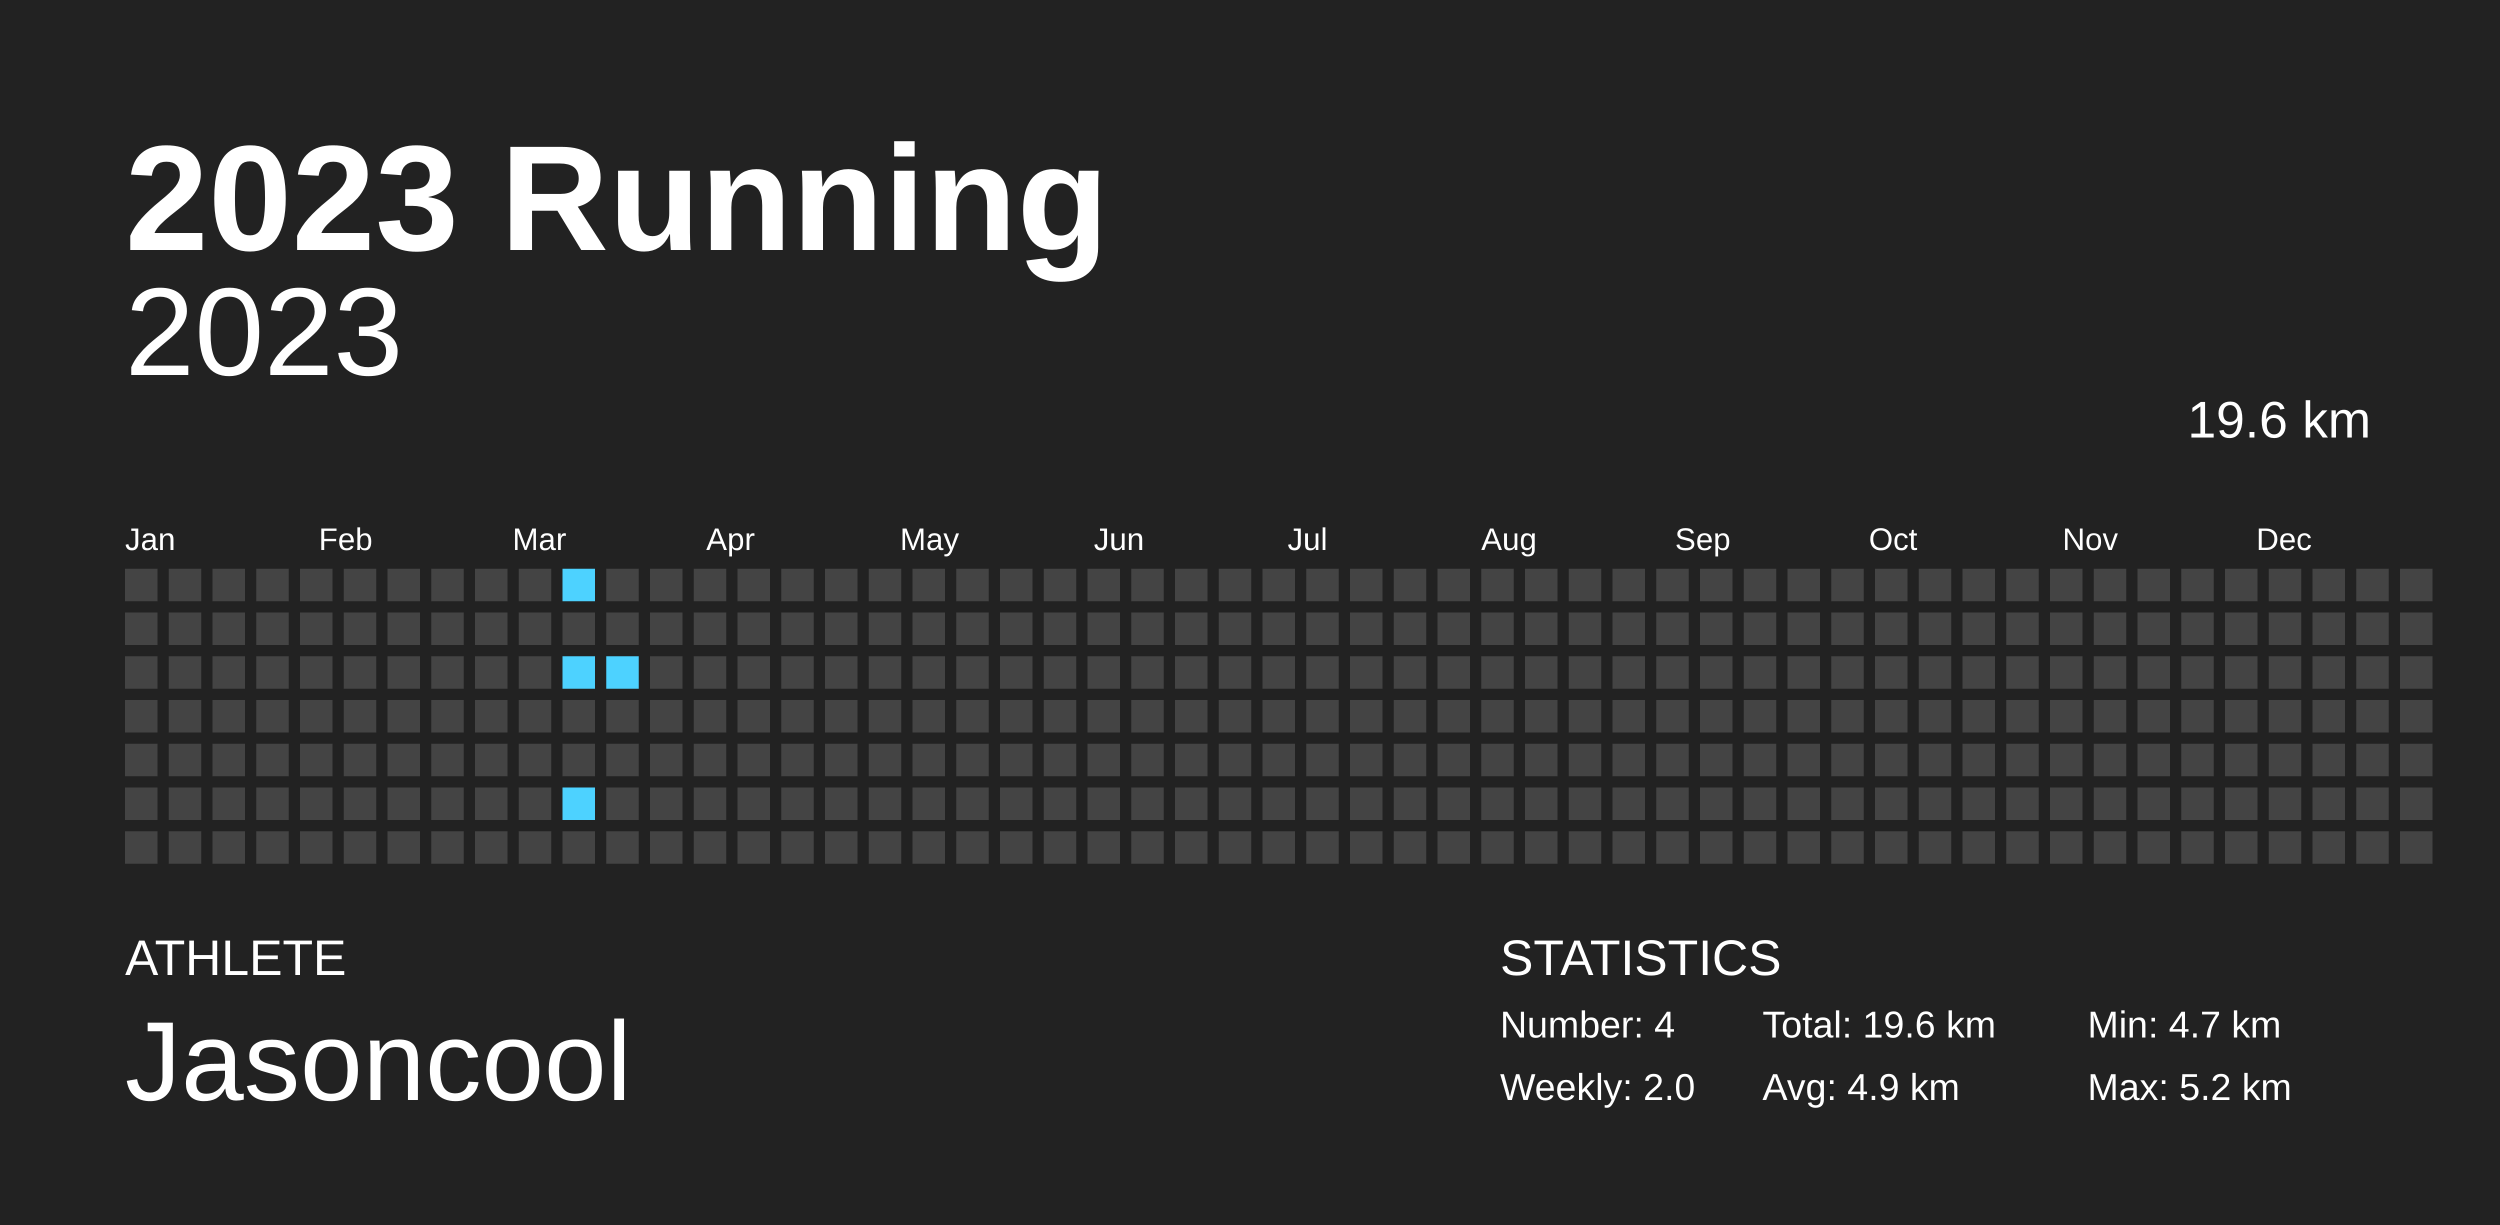
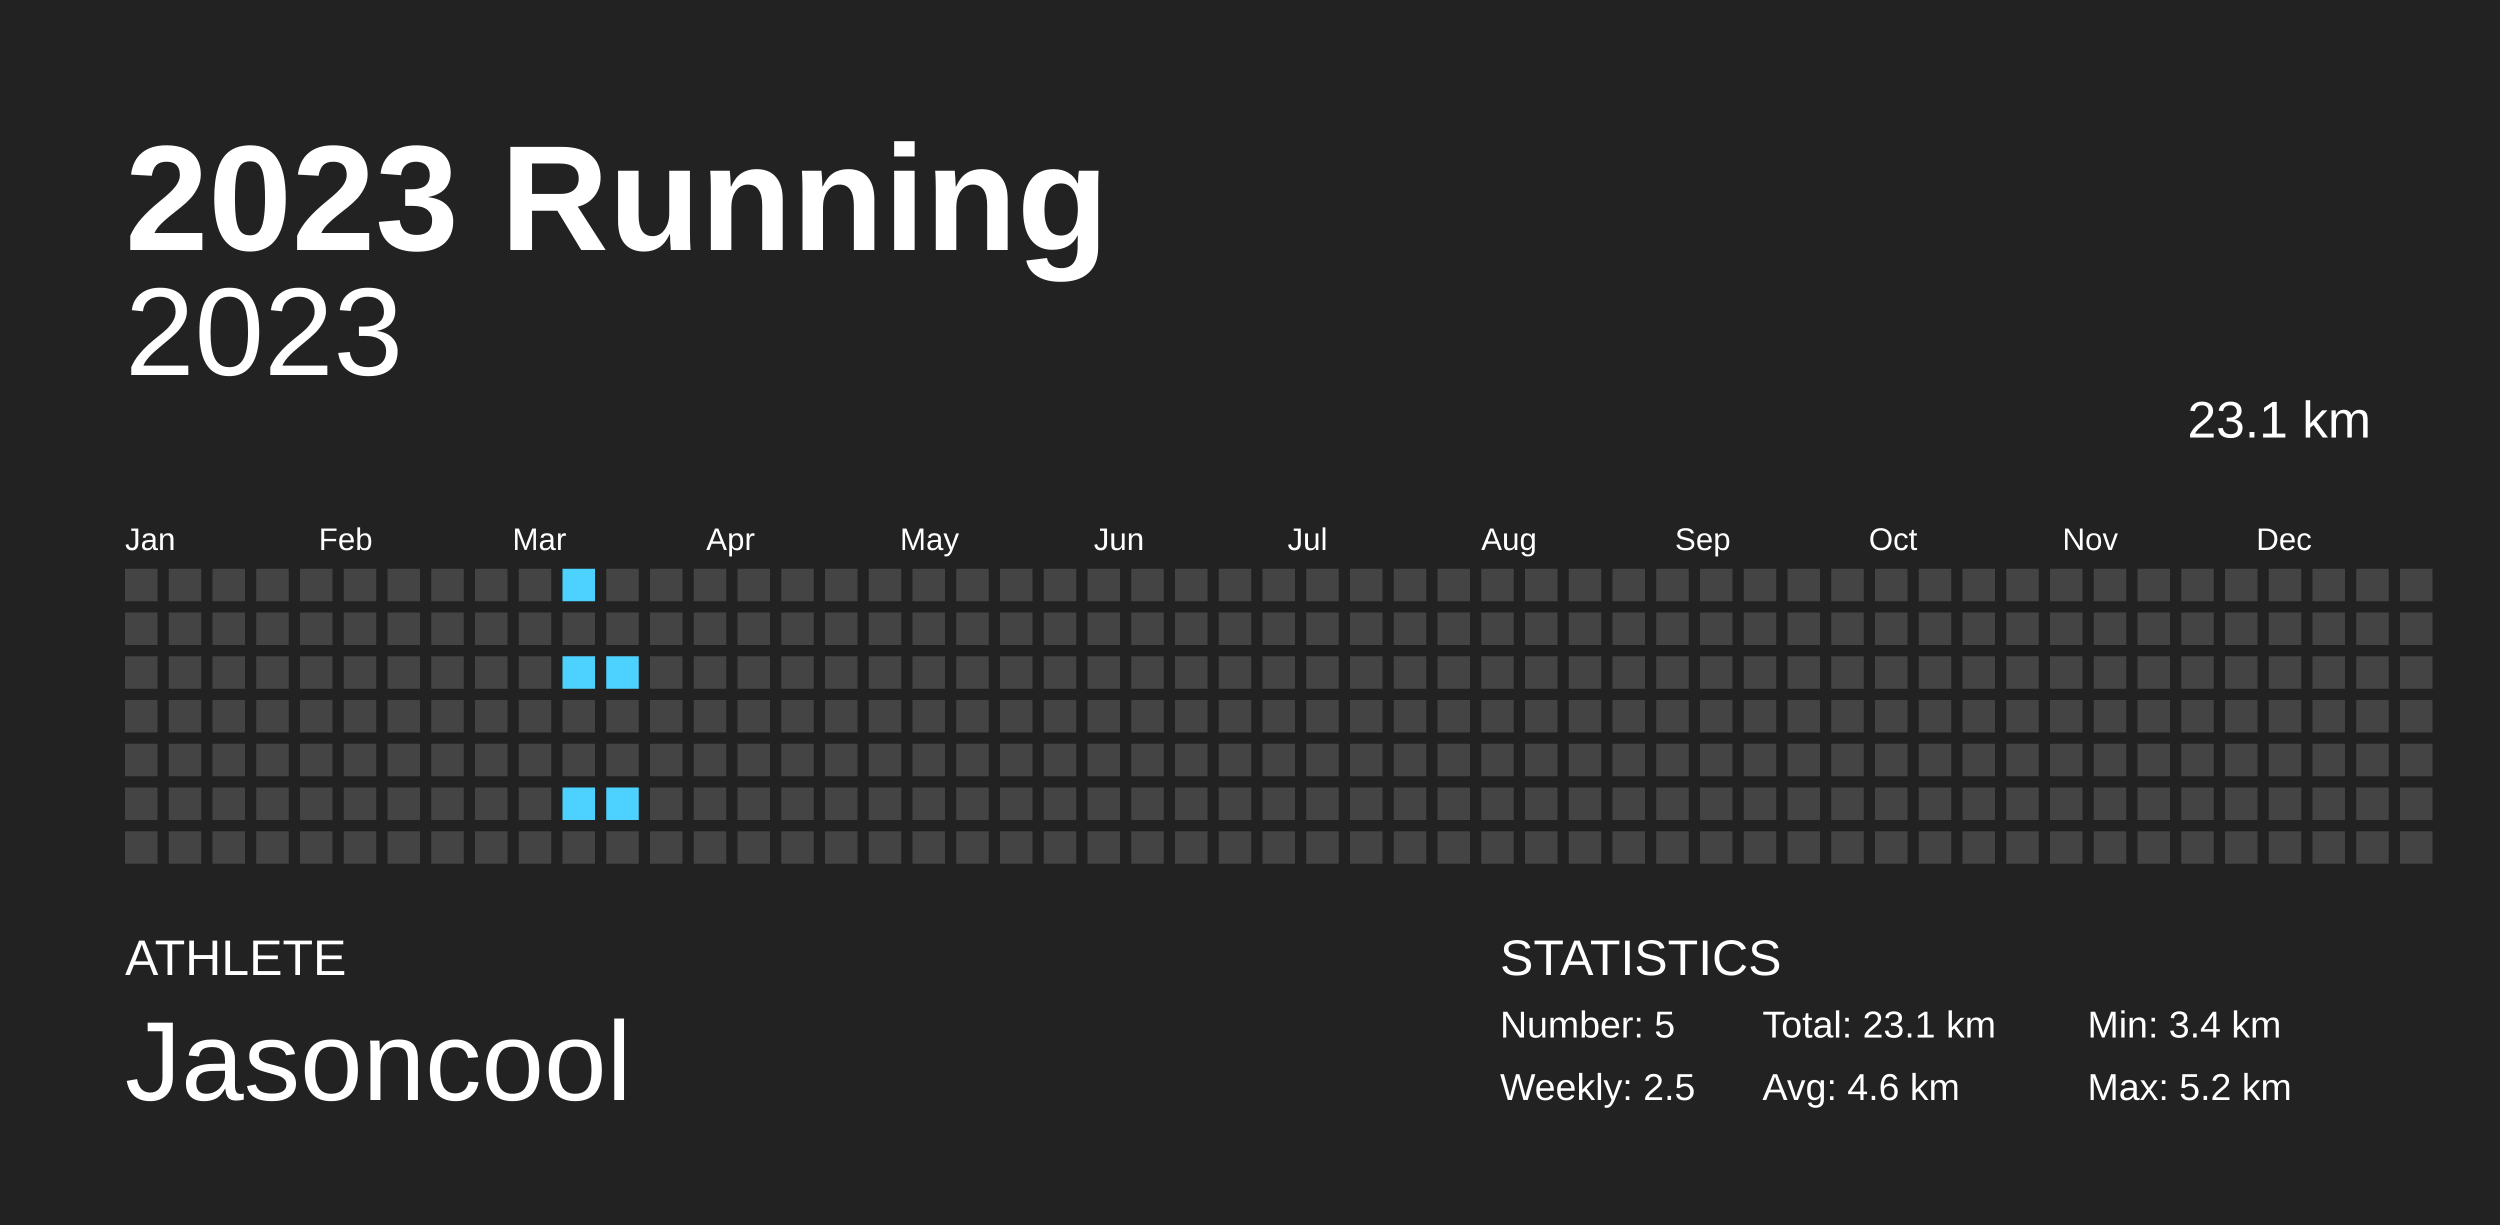
<svg xmlns="http://www.w3.org/2000/svg" baseProfile="full" height="98mm" version="1.1" viewBox="0,0,200,98" width="200mm">
  <defs />
  <rect fill="#222222" height="98" width="200" x="0" y="0" />
  <text fill="#FFFFFF" style="font-size:12px; font-family:Arial; font-weight:bold;" x="10" y="20">2023 Running</text>
  <text fill="#FFFFFF" style="font-size:4px; font-family:Arial" x="10" y="78">ATHLETE</text>
  <text fill="#FFFFFF" style="font-size:9px; font-family:Arial" x="10" y="88">Jasoncool</text>
  <text fill="#FFFFFF" style="font-size:4px; font-family:Arial" x="120" y="78">STATISTICS</text>
-   <text fill="#FFFFFF" style="font-size:3px; font-family:Arial" x="120" y="83">Number: 4</text>
-   <text fill="#FFFFFF" style="font-size:3px; font-family:Arial" x="120" y="88">Weekly: 2.0</text>
-   <text fill="#FFFFFF" style="font-size:3px; font-family:Arial" x="141" y="83">Total: 19.6 km</text>
-   <text fill="#FFFFFF" style="font-size:3px; font-family:Arial" x="141" y="88">Avg: 4.9 km</text>
-   <text fill="#FFFFFF" style="font-size:3px; font-family:Arial" x="167" y="83">Min: 4.7 km</text>
+   <text fill="#FFFFFF" style="font-size:3px; font-family:Arial" x="120" y="83">Number: 5</text>
+   <text fill="#FFFFFF" style="font-size:3px; font-family:Arial" x="120" y="88">Weekly: 2.5</text>
+   <text fill="#FFFFFF" style="font-size:3px; font-family:Arial" x="141" y="83">Total: 23.1 km</text>
+   <text fill="#FFFFFF" style="font-size:3px; font-family:Arial" x="141" y="88">Avg: 4.6 km</text>
+   <text fill="#FFFFFF" style="font-size:3px; font-family:Arial" x="167" y="83">Min: 3.4 km</text>
  <text fill="#FFFFFF" style="font-size:3px; font-family:Arial" x="167" y="88">Max: 5.2 km</text>
  <text alignment-baseline="hanging" fill="#FFFFFF" style="font-size:10.0px; font-family:Arial;" x="10" y="30">2023</text>
-   <text alignment-baseline="hanging" fill="#FFFFFF" style="font-size:4.125px; font-family:Arial;" x="175" y="35">19.6 km</text>
+   <text alignment-baseline="hanging" fill="#FFFFFF" style="font-size:4.125px; font-family:Arial;" x="175" y="35">23.1 km</text>
  <text fill="#FFFFFF" style="font-size:2.5px; font-family:Arial" x="10.0" y="44">Jan</text>
  <text fill="#FFFFFF" style="font-size:2.5px; font-family:Arial" x="25.5" y="44">Feb</text>
  <text fill="#FFFFFF" style="font-size:2.5px; font-family:Arial" x="41.0" y="44">Mar</text>
  <text fill="#FFFFFF" style="font-size:2.5px; font-family:Arial" x="56.5" y="44">Apr</text>
  <text fill="#FFFFFF" style="font-size:2.5px; font-family:Arial" x="72.0" y="44">May</text>
  <text fill="#FFFFFF" style="font-size:2.5px; font-family:Arial" x="87.5" y="44">Jun</text>
  <text fill="#FFFFFF" style="font-size:2.5px; font-family:Arial" x="103.0" y="44">Jul</text>
  <text fill="#FFFFFF" style="font-size:2.5px; font-family:Arial" x="118.5" y="44">Aug</text>
  <text fill="#FFFFFF" style="font-size:2.5px; font-family:Arial" x="134.0" y="44">Sep</text>
  <text fill="#FFFFFF" style="font-size:2.5px; font-family:Arial" x="149.5" y="44">Oct</text>
  <text fill="#FFFFFF" style="font-size:2.5px; font-family:Arial" x="165.0" y="44">Nov</text>
  <text fill="#FFFFFF" style="font-size:2.5px; font-family:Arial" x="180.5" y="44">Dec</text>
  <rect fill="#444444" height="2.6" width="2.6" x="10.0" y="45.5" />
  <rect fill="#444444" height="2.6" width="2.6" x="10.0" y="49.0" />
  <rect fill="#444444" height="2.6" width="2.6" x="10.0" y="52.5" />
  <rect fill="#444444" height="2.6" width="2.6" x="10.0" y="56.0" />
  <rect fill="#444444" height="2.6" width="2.6" x="10.0" y="59.5" />
  <rect fill="#444444" height="2.6" width="2.6" x="10.0" y="63.0" />
  <rect fill="#444444" height="2.6" width="2.6" x="10.0" y="66.5" />
  <rect fill="#444444" height="2.6" width="2.6" x="13.5" y="45.5" />
  <rect fill="#444444" height="2.6" width="2.6" x="13.5" y="49.0" />
  <rect fill="#444444" height="2.6" width="2.6" x="13.5" y="52.5" />
  <rect fill="#444444" height="2.6" width="2.6" x="13.5" y="56.0" />
  <rect fill="#444444" height="2.6" width="2.6" x="13.5" y="59.5" />
  <rect fill="#444444" height="2.6" width="2.6" x="13.5" y="63.0" />
  <rect fill="#444444" height="2.6" width="2.6" x="13.5" y="66.5" />
  <rect fill="#444444" height="2.6" width="2.6" x="17.0" y="45.5" />
  <rect fill="#444444" height="2.6" width="2.6" x="17.0" y="49.0" />
  <rect fill="#444444" height="2.6" width="2.6" x="17.0" y="52.5" />
  <rect fill="#444444" height="2.6" width="2.6" x="17.0" y="56.0" />
  <rect fill="#444444" height="2.6" width="2.6" x="17.0" y="59.5" />
  <rect fill="#444444" height="2.6" width="2.6" x="17.0" y="63.0" />
  <rect fill="#444444" height="2.6" width="2.6" x="17.0" y="66.5" />
  <rect fill="#444444" height="2.6" width="2.6" x="20.5" y="45.5" />
  <rect fill="#444444" height="2.6" width="2.6" x="20.5" y="49.0" />
  <rect fill="#444444" height="2.6" width="2.6" x="20.5" y="52.5" />
  <rect fill="#444444" height="2.6" width="2.6" x="20.5" y="56.0" />
  <rect fill="#444444" height="2.6" width="2.6" x="20.5" y="59.5" />
  <rect fill="#444444" height="2.6" width="2.6" x="20.5" y="63.0" />
  <rect fill="#444444" height="2.6" width="2.6" x="20.5" y="66.5" />
  <rect fill="#444444" height="2.6" width="2.6" x="24.0" y="45.5" />
  <rect fill="#444444" height="2.6" width="2.6" x="24.0" y="49.0" />
  <rect fill="#444444" height="2.6" width="2.6" x="24.0" y="52.5" />
  <rect fill="#444444" height="2.6" width="2.6" x="24.0" y="56.0" />
  <rect fill="#444444" height="2.6" width="2.6" x="24.0" y="59.5" />
  <rect fill="#444444" height="2.6" width="2.6" x="24.0" y="63.0" />
  <rect fill="#444444" height="2.6" width="2.6" x="24.0" y="66.5" />
  <rect fill="#444444" height="2.6" width="2.6" x="27.5" y="45.5" />
  <rect fill="#444444" height="2.6" width="2.6" x="27.5" y="49.0" />
  <rect fill="#444444" height="2.6" width="2.6" x="27.5" y="52.5" />
  <rect fill="#444444" height="2.6" width="2.6" x="27.5" y="56.0" />
  <rect fill="#444444" height="2.6" width="2.6" x="27.5" y="59.5" />
  <rect fill="#444444" height="2.6" width="2.6" x="27.5" y="63.0" />
  <rect fill="#444444" height="2.6" width="2.6" x="27.5" y="66.5" />
  <rect fill="#444444" height="2.6" width="2.6" x="31.0" y="45.5" />
  <rect fill="#444444" height="2.6" width="2.6" x="31.0" y="49.0" />
  <rect fill="#444444" height="2.6" width="2.6" x="31.0" y="52.5" />
  <rect fill="#444444" height="2.6" width="2.6" x="31.0" y="56.0" />
  <rect fill="#444444" height="2.6" width="2.6" x="31.0" y="59.5" />
  <rect fill="#444444" height="2.6" width="2.6" x="31.0" y="63.0" />
  <rect fill="#444444" height="2.6" width="2.6" x="31.0" y="66.5" />
  <rect fill="#444444" height="2.6" width="2.6" x="34.5" y="45.5" />
  <rect fill="#444444" height="2.6" width="2.6" x="34.5" y="49.0" />
  <rect fill="#444444" height="2.6" width="2.6" x="34.5" y="52.5" />
  <rect fill="#444444" height="2.6" width="2.6" x="34.5" y="56.0" />
  <rect fill="#444444" height="2.6" width="2.6" x="34.5" y="59.5" />
  <rect fill="#444444" height="2.6" width="2.6" x="34.5" y="63.0" />
  <rect fill="#444444" height="2.6" width="2.6" x="34.5" y="66.5" />
  <rect fill="#444444" height="2.6" width="2.6" x="38.0" y="45.5" />
  <rect fill="#444444" height="2.6" width="2.6" x="38.0" y="49.0" />
  <rect fill="#444444" height="2.6" width="2.6" x="38.0" y="52.5" />
  <rect fill="#444444" height="2.6" width="2.6" x="38.0" y="56.0" />
  <rect fill="#444444" height="2.6" width="2.6" x="38.0" y="59.5" />
  <rect fill="#444444" height="2.6" width="2.6" x="38.0" y="63.0" />
  <rect fill="#444444" height="2.6" width="2.6" x="38.0" y="66.5" />
  <rect fill="#444444" height="2.6" width="2.6" x="41.5" y="45.5" />
  <rect fill="#444444" height="2.6" width="2.6" x="41.5" y="49.0" />
  <rect fill="#444444" height="2.6" width="2.6" x="41.5" y="52.5" />
  <rect fill="#444444" height="2.6" width="2.6" x="41.5" y="56.0" />
  <rect fill="#444444" height="2.6" width="2.6" x="41.5" y="59.5" />
  <rect fill="#444444" height="2.6" width="2.6" x="41.5" y="63.0" />
  <rect fill="#444444" height="2.6" width="2.6" x="41.5" y="66.5" />
  <rect fill="#4dd2ff" height="2.6" width="2.6" x="45.0" y="45.5" />
  <rect fill="#444444" height="2.6" width="2.6" x="45.0" y="49.0" />
  <rect fill="#4dd2ff" height="2.6" width="2.6" x="45.0" y="52.5" />
  <rect fill="#444444" height="2.6" width="2.6" x="45.0" y="56.0" />
  <rect fill="#444444" height="2.6" width="2.6" x="45.0" y="59.5" />
  <rect fill="#4dd2ff" height="2.6" width="2.6" x="45.0" y="63.0" />
  <rect fill="#444444" height="2.6" width="2.6" x="45.0" y="66.5" />
  <rect fill="#444444" height="2.6" width="2.6" x="48.5" y="45.5" />
  <rect fill="#444444" height="2.6" width="2.6" x="48.5" y="49.0" />
  <rect fill="#4dd2ff" height="2.6" width="2.6" x="48.5" y="52.5" />
  <rect fill="#444444" height="2.6" width="2.6" x="48.5" y="56.0" />
  <rect fill="#444444" height="2.6" width="2.6" x="48.5" y="59.5" />
-   <rect fill="#444444" height="2.6" width="2.6" x="48.5" y="63.0" />
+   <rect fill="#4dd2ff" height="2.6" width="2.6" x="48.5" y="63.0" />
  <rect fill="#444444" height="2.6" width="2.6" x="48.5" y="66.5" />
  <rect fill="#444444" height="2.6" width="2.6" x="52.0" y="45.5" />
  <rect fill="#444444" height="2.6" width="2.6" x="52.0" y="49.0" />
  <rect fill="#444444" height="2.6" width="2.6" x="52.0" y="52.5" />
  <rect fill="#444444" height="2.6" width="2.6" x="52.0" y="56.0" />
  <rect fill="#444444" height="2.6" width="2.6" x="52.0" y="59.5" />
  <rect fill="#444444" height="2.6" width="2.6" x="52.0" y="63.0" />
  <rect fill="#444444" height="2.6" width="2.6" x="52.0" y="66.5" />
  <rect fill="#444444" height="2.6" width="2.6" x="55.5" y="45.5" />
  <rect fill="#444444" height="2.6" width="2.6" x="55.5" y="49.0" />
  <rect fill="#444444" height="2.6" width="2.6" x="55.5" y="52.5" />
  <rect fill="#444444" height="2.6" width="2.6" x="55.5" y="56.0" />
  <rect fill="#444444" height="2.6" width="2.6" x="55.5" y="59.5" />
  <rect fill="#444444" height="2.6" width="2.6" x="55.5" y="63.0" />
  <rect fill="#444444" height="2.6" width="2.6" x="55.5" y="66.5" />
  <rect fill="#444444" height="2.6" width="2.6" x="59.0" y="45.5" />
  <rect fill="#444444" height="2.6" width="2.6" x="59.0" y="49.0" />
  <rect fill="#444444" height="2.6" width="2.6" x="59.0" y="52.5" />
  <rect fill="#444444" height="2.6" width="2.6" x="59.0" y="56.0" />
  <rect fill="#444444" height="2.6" width="2.6" x="59.0" y="59.5" />
  <rect fill="#444444" height="2.6" width="2.6" x="59.0" y="63.0" />
  <rect fill="#444444" height="2.6" width="2.6" x="59.0" y="66.5" />
  <rect fill="#444444" height="2.6" width="2.6" x="62.5" y="45.5" />
  <rect fill="#444444" height="2.6" width="2.6" x="62.5" y="49.0" />
  <rect fill="#444444" height="2.6" width="2.6" x="62.5" y="52.5" />
  <rect fill="#444444" height="2.6" width="2.6" x="62.5" y="56.0" />
  <rect fill="#444444" height="2.6" width="2.6" x="62.5" y="59.5" />
  <rect fill="#444444" height="2.6" width="2.6" x="62.5" y="63.0" />
  <rect fill="#444444" height="2.6" width="2.6" x="62.5" y="66.5" />
  <rect fill="#444444" height="2.6" width="2.6" x="66.0" y="45.5" />
  <rect fill="#444444" height="2.6" width="2.6" x="66.0" y="49.0" />
  <rect fill="#444444" height="2.6" width="2.6" x="66.0" y="52.5" />
  <rect fill="#444444" height="2.6" width="2.6" x="66.0" y="56.0" />
  <rect fill="#444444" height="2.6" width="2.6" x="66.0" y="59.5" />
  <rect fill="#444444" height="2.6" width="2.6" x="66.0" y="63.0" />
  <rect fill="#444444" height="2.6" width="2.6" x="66.0" y="66.5" />
  <rect fill="#444444" height="2.6" width="2.6" x="69.5" y="45.5" />
  <rect fill="#444444" height="2.6" width="2.6" x="69.5" y="49.0" />
  <rect fill="#444444" height="2.6" width="2.6" x="69.5" y="52.5" />
  <rect fill="#444444" height="2.6" width="2.6" x="69.5" y="56.0" />
  <rect fill="#444444" height="2.6" width="2.6" x="69.5" y="59.5" />
  <rect fill="#444444" height="2.6" width="2.6" x="69.5" y="63.0" />
  <rect fill="#444444" height="2.6" width="2.6" x="69.5" y="66.5" />
  <rect fill="#444444" height="2.6" width="2.6" x="73.0" y="45.5" />
  <rect fill="#444444" height="2.6" width="2.6" x="73.0" y="49.0" />
  <rect fill="#444444" height="2.6" width="2.6" x="73.0" y="52.5" />
  <rect fill="#444444" height="2.6" width="2.6" x="73.0" y="56.0" />
  <rect fill="#444444" height="2.6" width="2.6" x="73.0" y="59.5" />
  <rect fill="#444444" height="2.6" width="2.6" x="73.0" y="63.0" />
  <rect fill="#444444" height="2.6" width="2.6" x="73.0" y="66.5" />
  <rect fill="#444444" height="2.6" width="2.6" x="76.5" y="45.5" />
  <rect fill="#444444" height="2.6" width="2.6" x="76.5" y="49.0" />
  <rect fill="#444444" height="2.6" width="2.6" x="76.5" y="52.5" />
  <rect fill="#444444" height="2.6" width="2.6" x="76.5" y="56.0" />
  <rect fill="#444444" height="2.6" width="2.6" x="76.5" y="59.5" />
  <rect fill="#444444" height="2.6" width="2.6" x="76.5" y="63.0" />
  <rect fill="#444444" height="2.6" width="2.6" x="76.5" y="66.5" />
  <rect fill="#444444" height="2.6" width="2.6" x="80.0" y="45.5" />
  <rect fill="#444444" height="2.6" width="2.6" x="80.0" y="49.0" />
  <rect fill="#444444" height="2.6" width="2.6" x="80.0" y="52.5" />
  <rect fill="#444444" height="2.6" width="2.6" x="80.0" y="56.0" />
  <rect fill="#444444" height="2.6" width="2.6" x="80.0" y="59.5" />
  <rect fill="#444444" height="2.6" width="2.6" x="80.0" y="63.0" />
  <rect fill="#444444" height="2.6" width="2.6" x="80.0" y="66.5" />
  <rect fill="#444444" height="2.6" width="2.6" x="83.5" y="45.5" />
  <rect fill="#444444" height="2.6" width="2.6" x="83.5" y="49.0" />
  <rect fill="#444444" height="2.6" width="2.6" x="83.5" y="52.5" />
  <rect fill="#444444" height="2.6" width="2.6" x="83.5" y="56.0" />
  <rect fill="#444444" height="2.6" width="2.6" x="83.5" y="59.5" />
  <rect fill="#444444" height="2.6" width="2.6" x="83.5" y="63.0" />
  <rect fill="#444444" height="2.6" width="2.6" x="83.5" y="66.5" />
  <rect fill="#444444" height="2.6" width="2.6" x="87.0" y="45.5" />
  <rect fill="#444444" height="2.6" width="2.6" x="87.0" y="49.0" />
  <rect fill="#444444" height="2.6" width="2.6" x="87.0" y="52.5" />
  <rect fill="#444444" height="2.6" width="2.6" x="87.0" y="56.0" />
  <rect fill="#444444" height="2.6" width="2.6" x="87.0" y="59.5" />
  <rect fill="#444444" height="2.6" width="2.6" x="87.0" y="63.0" />
  <rect fill="#444444" height="2.6" width="2.6" x="87.0" y="66.5" />
  <rect fill="#444444" height="2.6" width="2.6" x="90.5" y="45.5" />
  <rect fill="#444444" height="2.6" width="2.6" x="90.5" y="49.0" />
  <rect fill="#444444" height="2.6" width="2.6" x="90.5" y="52.5" />
  <rect fill="#444444" height="2.6" width="2.6" x="90.5" y="56.0" />
  <rect fill="#444444" height="2.6" width="2.6" x="90.5" y="59.5" />
  <rect fill="#444444" height="2.6" width="2.6" x="90.5" y="63.0" />
  <rect fill="#444444" height="2.6" width="2.6" x="90.5" y="66.5" />
  <rect fill="#444444" height="2.6" width="2.6" x="94.0" y="45.5" />
  <rect fill="#444444" height="2.6" width="2.6" x="94.0" y="49.0" />
  <rect fill="#444444" height="2.6" width="2.6" x="94.0" y="52.5" />
  <rect fill="#444444" height="2.6" width="2.6" x="94.0" y="56.0" />
  <rect fill="#444444" height="2.6" width="2.6" x="94.0" y="59.5" />
  <rect fill="#444444" height="2.6" width="2.6" x="94.0" y="63.0" />
  <rect fill="#444444" height="2.6" width="2.6" x="94.0" y="66.5" />
  <rect fill="#444444" height="2.6" width="2.6" x="97.5" y="45.5" />
  <rect fill="#444444" height="2.6" width="2.6" x="97.5" y="49.0" />
  <rect fill="#444444" height="2.6" width="2.6" x="97.5" y="52.5" />
  <rect fill="#444444" height="2.6" width="2.6" x="97.5" y="56.0" />
  <rect fill="#444444" height="2.6" width="2.6" x="97.5" y="59.5" />
  <rect fill="#444444" height="2.6" width="2.6" x="97.5" y="63.0" />
  <rect fill="#444444" height="2.6" width="2.6" x="97.5" y="66.5" />
  <rect fill="#444444" height="2.6" width="2.6" x="101.0" y="45.5" />
  <rect fill="#444444" height="2.6" width="2.6" x="101.0" y="49.0" />
  <rect fill="#444444" height="2.6" width="2.6" x="101.0" y="52.5" />
  <rect fill="#444444" height="2.6" width="2.6" x="101.0" y="56.0" />
  <rect fill="#444444" height="2.6" width="2.6" x="101.0" y="59.5" />
  <rect fill="#444444" height="2.6" width="2.6" x="101.0" y="63.0" />
  <rect fill="#444444" height="2.6" width="2.6" x="101.0" y="66.5" />
  <rect fill="#444444" height="2.6" width="2.6" x="104.5" y="45.5" />
  <rect fill="#444444" height="2.6" width="2.6" x="104.5" y="49.0" />
  <rect fill="#444444" height="2.6" width="2.6" x="104.5" y="52.5" />
  <rect fill="#444444" height="2.6" width="2.6" x="104.5" y="56.0" />
  <rect fill="#444444" height="2.6" width="2.6" x="104.5" y="59.5" />
  <rect fill="#444444" height="2.6" width="2.6" x="104.5" y="63.0" />
  <rect fill="#444444" height="2.6" width="2.6" x="104.5" y="66.5" />
  <rect fill="#444444" height="2.6" width="2.6" x="108.0" y="45.5" />
  <rect fill="#444444" height="2.6" width="2.6" x="108.0" y="49.0" />
  <rect fill="#444444" height="2.6" width="2.6" x="108.0" y="52.5" />
  <rect fill="#444444" height="2.6" width="2.6" x="108.0" y="56.0" />
  <rect fill="#444444" height="2.6" width="2.6" x="108.0" y="59.5" />
  <rect fill="#444444" height="2.6" width="2.6" x="108.0" y="63.0" />
  <rect fill="#444444" height="2.6" width="2.6" x="108.0" y="66.5" />
  <rect fill="#444444" height="2.6" width="2.6" x="111.5" y="45.5" />
  <rect fill="#444444" height="2.6" width="2.6" x="111.5" y="49.0" />
  <rect fill="#444444" height="2.6" width="2.6" x="111.5" y="52.5" />
  <rect fill="#444444" height="2.6" width="2.6" x="111.5" y="56.0" />
  <rect fill="#444444" height="2.6" width="2.6" x="111.5" y="59.5" />
  <rect fill="#444444" height="2.6" width="2.6" x="111.5" y="63.0" />
  <rect fill="#444444" height="2.6" width="2.6" x="111.5" y="66.5" />
  <rect fill="#444444" height="2.6" width="2.6" x="115.0" y="45.5" />
  <rect fill="#444444" height="2.6" width="2.6" x="115.0" y="49.0" />
  <rect fill="#444444" height="2.6" width="2.6" x="115.0" y="52.5" />
  <rect fill="#444444" height="2.6" width="2.6" x="115.0" y="56.0" />
  <rect fill="#444444" height="2.6" width="2.6" x="115.0" y="59.5" />
  <rect fill="#444444" height="2.6" width="2.6" x="115.0" y="63.0" />
  <rect fill="#444444" height="2.6" width="2.6" x="115.0" y="66.5" />
  <rect fill="#444444" height="2.6" width="2.6" x="118.5" y="45.5" />
  <rect fill="#444444" height="2.6" width="2.6" x="118.5" y="49.0" />
  <rect fill="#444444" height="2.6" width="2.6" x="118.5" y="52.5" />
  <rect fill="#444444" height="2.6" width="2.6" x="118.5" y="56.0" />
  <rect fill="#444444" height="2.6" width="2.6" x="118.5" y="59.5" />
  <rect fill="#444444" height="2.6" width="2.6" x="118.5" y="63.0" />
  <rect fill="#444444" height="2.6" width="2.6" x="118.5" y="66.5" />
  <rect fill="#444444" height="2.6" width="2.6" x="122.0" y="45.5" />
  <rect fill="#444444" height="2.6" width="2.6" x="122.0" y="49.0" />
  <rect fill="#444444" height="2.6" width="2.6" x="122.0" y="52.5" />
  <rect fill="#444444" height="2.6" width="2.6" x="122.0" y="56.0" />
  <rect fill="#444444" height="2.6" width="2.6" x="122.0" y="59.5" />
  <rect fill="#444444" height="2.6" width="2.6" x="122.0" y="63.0" />
  <rect fill="#444444" height="2.6" width="2.6" x="122.0" y="66.5" />
  <rect fill="#444444" height="2.6" width="2.6" x="125.5" y="45.5" />
  <rect fill="#444444" height="2.6" width="2.6" x="125.5" y="49.0" />
  <rect fill="#444444" height="2.6" width="2.6" x="125.5" y="52.5" />
  <rect fill="#444444" height="2.6" width="2.6" x="125.5" y="56.0" />
  <rect fill="#444444" height="2.6" width="2.6" x="125.5" y="59.5" />
  <rect fill="#444444" height="2.6" width="2.6" x="125.5" y="63.0" />
  <rect fill="#444444" height="2.6" width="2.6" x="125.5" y="66.5" />
  <rect fill="#444444" height="2.6" width="2.6" x="129.0" y="45.5" />
  <rect fill="#444444" height="2.6" width="2.6" x="129.0" y="49.0" />
  <rect fill="#444444" height="2.6" width="2.6" x="129.0" y="52.5" />
  <rect fill="#444444" height="2.6" width="2.6" x="129.0" y="56.0" />
  <rect fill="#444444" height="2.6" width="2.6" x="129.0" y="59.5" />
  <rect fill="#444444" height="2.6" width="2.6" x="129.0" y="63.0" />
  <rect fill="#444444" height="2.6" width="2.6" x="129.0" y="66.5" />
  <rect fill="#444444" height="2.6" width="2.6" x="132.5" y="45.5" />
  <rect fill="#444444" height="2.6" width="2.6" x="132.5" y="49.0" />
  <rect fill="#444444" height="2.6" width="2.6" x="132.5" y="52.5" />
  <rect fill="#444444" height="2.6" width="2.6" x="132.5" y="56.0" />
  <rect fill="#444444" height="2.6" width="2.6" x="132.5" y="59.5" />
  <rect fill="#444444" height="2.6" width="2.6" x="132.5" y="63.0" />
  <rect fill="#444444" height="2.6" width="2.6" x="132.5" y="66.5" />
  <rect fill="#444444" height="2.6" width="2.6" x="136.0" y="45.5" />
  <rect fill="#444444" height="2.6" width="2.6" x="136.0" y="49.0" />
  <rect fill="#444444" height="2.6" width="2.6" x="136.0" y="52.5" />
  <rect fill="#444444" height="2.6" width="2.6" x="136.0" y="56.0" />
  <rect fill="#444444" height="2.6" width="2.6" x="136.0" y="59.5" />
  <rect fill="#444444" height="2.6" width="2.6" x="136.0" y="63.0" />
  <rect fill="#444444" height="2.6" width="2.6" x="136.0" y="66.5" />
  <rect fill="#444444" height="2.6" width="2.6" x="139.5" y="45.5" />
  <rect fill="#444444" height="2.6" width="2.6" x="139.5" y="49.0" />
  <rect fill="#444444" height="2.6" width="2.6" x="139.5" y="52.5" />
  <rect fill="#444444" height="2.6" width="2.6" x="139.5" y="56.0" />
  <rect fill="#444444" height="2.6" width="2.6" x="139.5" y="59.5" />
  <rect fill="#444444" height="2.6" width="2.6" x="139.5" y="63.0" />
  <rect fill="#444444" height="2.6" width="2.6" x="139.5" y="66.5" />
  <rect fill="#444444" height="2.6" width="2.6" x="143.0" y="45.5" />
  <rect fill="#444444" height="2.6" width="2.6" x="143.0" y="49.0" />
  <rect fill="#444444" height="2.6" width="2.6" x="143.0" y="52.5" />
  <rect fill="#444444" height="2.6" width="2.6" x="143.0" y="56.0" />
  <rect fill="#444444" height="2.6" width="2.6" x="143.0" y="59.5" />
  <rect fill="#444444" height="2.6" width="2.6" x="143.0" y="63.0" />
  <rect fill="#444444" height="2.6" width="2.6" x="143.0" y="66.5" />
  <rect fill="#444444" height="2.6" width="2.6" x="146.5" y="45.5" />
  <rect fill="#444444" height="2.6" width="2.6" x="146.5" y="49.0" />
  <rect fill="#444444" height="2.6" width="2.6" x="146.5" y="52.5" />
  <rect fill="#444444" height="2.6" width="2.6" x="146.5" y="56.0" />
  <rect fill="#444444" height="2.6" width="2.6" x="146.5" y="59.5" />
  <rect fill="#444444" height="2.6" width="2.6" x="146.5" y="63.0" />
  <rect fill="#444444" height="2.6" width="2.6" x="146.5" y="66.5" />
  <rect fill="#444444" height="2.6" width="2.6" x="150.0" y="45.5" />
  <rect fill="#444444" height="2.6" width="2.6" x="150.0" y="49.0" />
  <rect fill="#444444" height="2.6" width="2.6" x="150.0" y="52.5" />
  <rect fill="#444444" height="2.6" width="2.6" x="150.0" y="56.0" />
  <rect fill="#444444" height="2.6" width="2.6" x="150.0" y="59.5" />
  <rect fill="#444444" height="2.6" width="2.6" x="150.0" y="63.0" />
  <rect fill="#444444" height="2.6" width="2.6" x="150.0" y="66.5" />
  <rect fill="#444444" height="2.6" width="2.6" x="153.5" y="45.5" />
  <rect fill="#444444" height="2.6" width="2.6" x="153.5" y="49.0" />
  <rect fill="#444444" height="2.6" width="2.6" x="153.5" y="52.5" />
  <rect fill="#444444" height="2.6" width="2.6" x="153.5" y="56.0" />
  <rect fill="#444444" height="2.6" width="2.6" x="153.5" y="59.5" />
  <rect fill="#444444" height="2.6" width="2.6" x="153.5" y="63.0" />
  <rect fill="#444444" height="2.6" width="2.6" x="153.5" y="66.5" />
  <rect fill="#444444" height="2.6" width="2.6" x="157.0" y="45.5" />
  <rect fill="#444444" height="2.6" width="2.6" x="157.0" y="49.0" />
  <rect fill="#444444" height="2.6" width="2.6" x="157.0" y="52.5" />
  <rect fill="#444444" height="2.6" width="2.6" x="157.0" y="56.0" />
  <rect fill="#444444" height="2.6" width="2.6" x="157.0" y="59.5" />
  <rect fill="#444444" height="2.6" width="2.6" x="157.0" y="63.0" />
  <rect fill="#444444" height="2.6" width="2.6" x="157.0" y="66.5" />
  <rect fill="#444444" height="2.6" width="2.6" x="160.5" y="45.5" />
  <rect fill="#444444" height="2.6" width="2.6" x="160.5" y="49.0" />
  <rect fill="#444444" height="2.6" width="2.6" x="160.5" y="52.5" />
  <rect fill="#444444" height="2.6" width="2.6" x="160.5" y="56.0" />
  <rect fill="#444444" height="2.6" width="2.6" x="160.5" y="59.5" />
  <rect fill="#444444" height="2.6" width="2.6" x="160.5" y="63.0" />
  <rect fill="#444444" height="2.6" width="2.6" x="160.5" y="66.5" />
  <rect fill="#444444" height="2.6" width="2.6" x="164.0" y="45.5" />
  <rect fill="#444444" height="2.6" width="2.6" x="164.0" y="49.0" />
  <rect fill="#444444" height="2.6" width="2.6" x="164.0" y="52.5" />
  <rect fill="#444444" height="2.6" width="2.6" x="164.0" y="56.0" />
  <rect fill="#444444" height="2.6" width="2.6" x="164.0" y="59.5" />
  <rect fill="#444444" height="2.6" width="2.6" x="164.0" y="63.0" />
  <rect fill="#444444" height="2.6" width="2.6" x="164.0" y="66.5" />
  <rect fill="#444444" height="2.6" width="2.6" x="167.5" y="45.5" />
  <rect fill="#444444" height="2.6" width="2.6" x="167.5" y="49.0" />
  <rect fill="#444444" height="2.6" width="2.6" x="167.5" y="52.5" />
  <rect fill="#444444" height="2.6" width="2.6" x="167.5" y="56.0" />
  <rect fill="#444444" height="2.6" width="2.6" x="167.5" y="59.5" />
  <rect fill="#444444" height="2.6" width="2.6" x="167.5" y="63.0" />
  <rect fill="#444444" height="2.6" width="2.6" x="167.5" y="66.5" />
  <rect fill="#444444" height="2.6" width="2.6" x="171.0" y="45.5" />
  <rect fill="#444444" height="2.6" width="2.6" x="171.0" y="49.0" />
  <rect fill="#444444" height="2.6" width="2.6" x="171.0" y="52.5" />
  <rect fill="#444444" height="2.6" width="2.6" x="171.0" y="56.0" />
  <rect fill="#444444" height="2.6" width="2.6" x="171.0" y="59.5" />
  <rect fill="#444444" height="2.6" width="2.6" x="171.0" y="63.0" />
  <rect fill="#444444" height="2.6" width="2.6" x="171.0" y="66.5" />
  <rect fill="#444444" height="2.6" width="2.6" x="174.5" y="45.5" />
  <rect fill="#444444" height="2.6" width="2.6" x="174.5" y="49.0" />
  <rect fill="#444444" height="2.6" width="2.6" x="174.5" y="52.5" />
  <rect fill="#444444" height="2.6" width="2.6" x="174.5" y="56.0" />
  <rect fill="#444444" height="2.6" width="2.6" x="174.5" y="59.5" />
  <rect fill="#444444" height="2.6" width="2.6" x="174.5" y="63.0" />
  <rect fill="#444444" height="2.6" width="2.6" x="174.5" y="66.5" />
  <rect fill="#444444" height="2.6" width="2.6" x="178.0" y="45.5" />
  <rect fill="#444444" height="2.6" width="2.6" x="178.0" y="49.0" />
  <rect fill="#444444" height="2.6" width="2.6" x="178.0" y="52.5" />
  <rect fill="#444444" height="2.6" width="2.6" x="178.0" y="56.0" />
  <rect fill="#444444" height="2.6" width="2.6" x="178.0" y="59.5" />
  <rect fill="#444444" height="2.6" width="2.6" x="178.0" y="63.0" />
  <rect fill="#444444" height="2.6" width="2.6" x="178.0" y="66.5" />
  <rect fill="#444444" height="2.6" width="2.6" x="181.5" y="45.5" />
  <rect fill="#444444" height="2.6" width="2.6" x="181.5" y="49.0" />
  <rect fill="#444444" height="2.6" width="2.6" x="181.5" y="52.5" />
  <rect fill="#444444" height="2.6" width="2.6" x="181.5" y="56.0" />
  <rect fill="#444444" height="2.6" width="2.6" x="181.5" y="59.5" />
  <rect fill="#444444" height="2.6" width="2.6" x="181.5" y="63.0" />
  <rect fill="#444444" height="2.6" width="2.6" x="181.5" y="66.5" />
  <rect fill="#444444" height="2.6" width="2.6" x="185.0" y="45.5" />
  <rect fill="#444444" height="2.6" width="2.6" x="185.0" y="49.0" />
  <rect fill="#444444" height="2.6" width="2.6" x="185.0" y="52.5" />
  <rect fill="#444444" height="2.6" width="2.6" x="185.0" y="56.0" />
  <rect fill="#444444" height="2.6" width="2.6" x="185.0" y="59.5" />
  <rect fill="#444444" height="2.6" width="2.6" x="185.0" y="63.0" />
  <rect fill="#444444" height="2.6" width="2.6" x="185.0" y="66.5" />
  <rect fill="#444444" height="2.6" width="2.6" x="188.5" y="45.5" />
  <rect fill="#444444" height="2.6" width="2.6" x="188.5" y="49.0" />
  <rect fill="#444444" height="2.6" width="2.6" x="188.5" y="52.5" />
  <rect fill="#444444" height="2.6" width="2.6" x="188.5" y="56.0" />
  <rect fill="#444444" height="2.6" width="2.6" x="188.5" y="59.5" />
  <rect fill="#444444" height="2.6" width="2.6" x="188.5" y="63.0" />
  <rect fill="#444444" height="2.6" width="2.6" x="188.5" y="66.5" />
  <rect fill="#444444" height="2.6" width="2.6" x="192.0" y="45.5" />
  <rect fill="#444444" height="2.6" width="2.6" x="192.0" y="49.0" />
  <rect fill="#444444" height="2.6" width="2.6" x="192.0" y="52.5" />
  <rect fill="#444444" height="2.6" width="2.6" x="192.0" y="56.0" />
  <rect fill="#444444" height="2.6" width="2.6" x="192.0" y="59.5" />
  <rect fill="#444444" height="2.6" width="2.6" x="192.0" y="63.0" />
  <rect fill="#444444" height="2.6" width="2.6" x="192.0" y="66.5" />
</svg>
